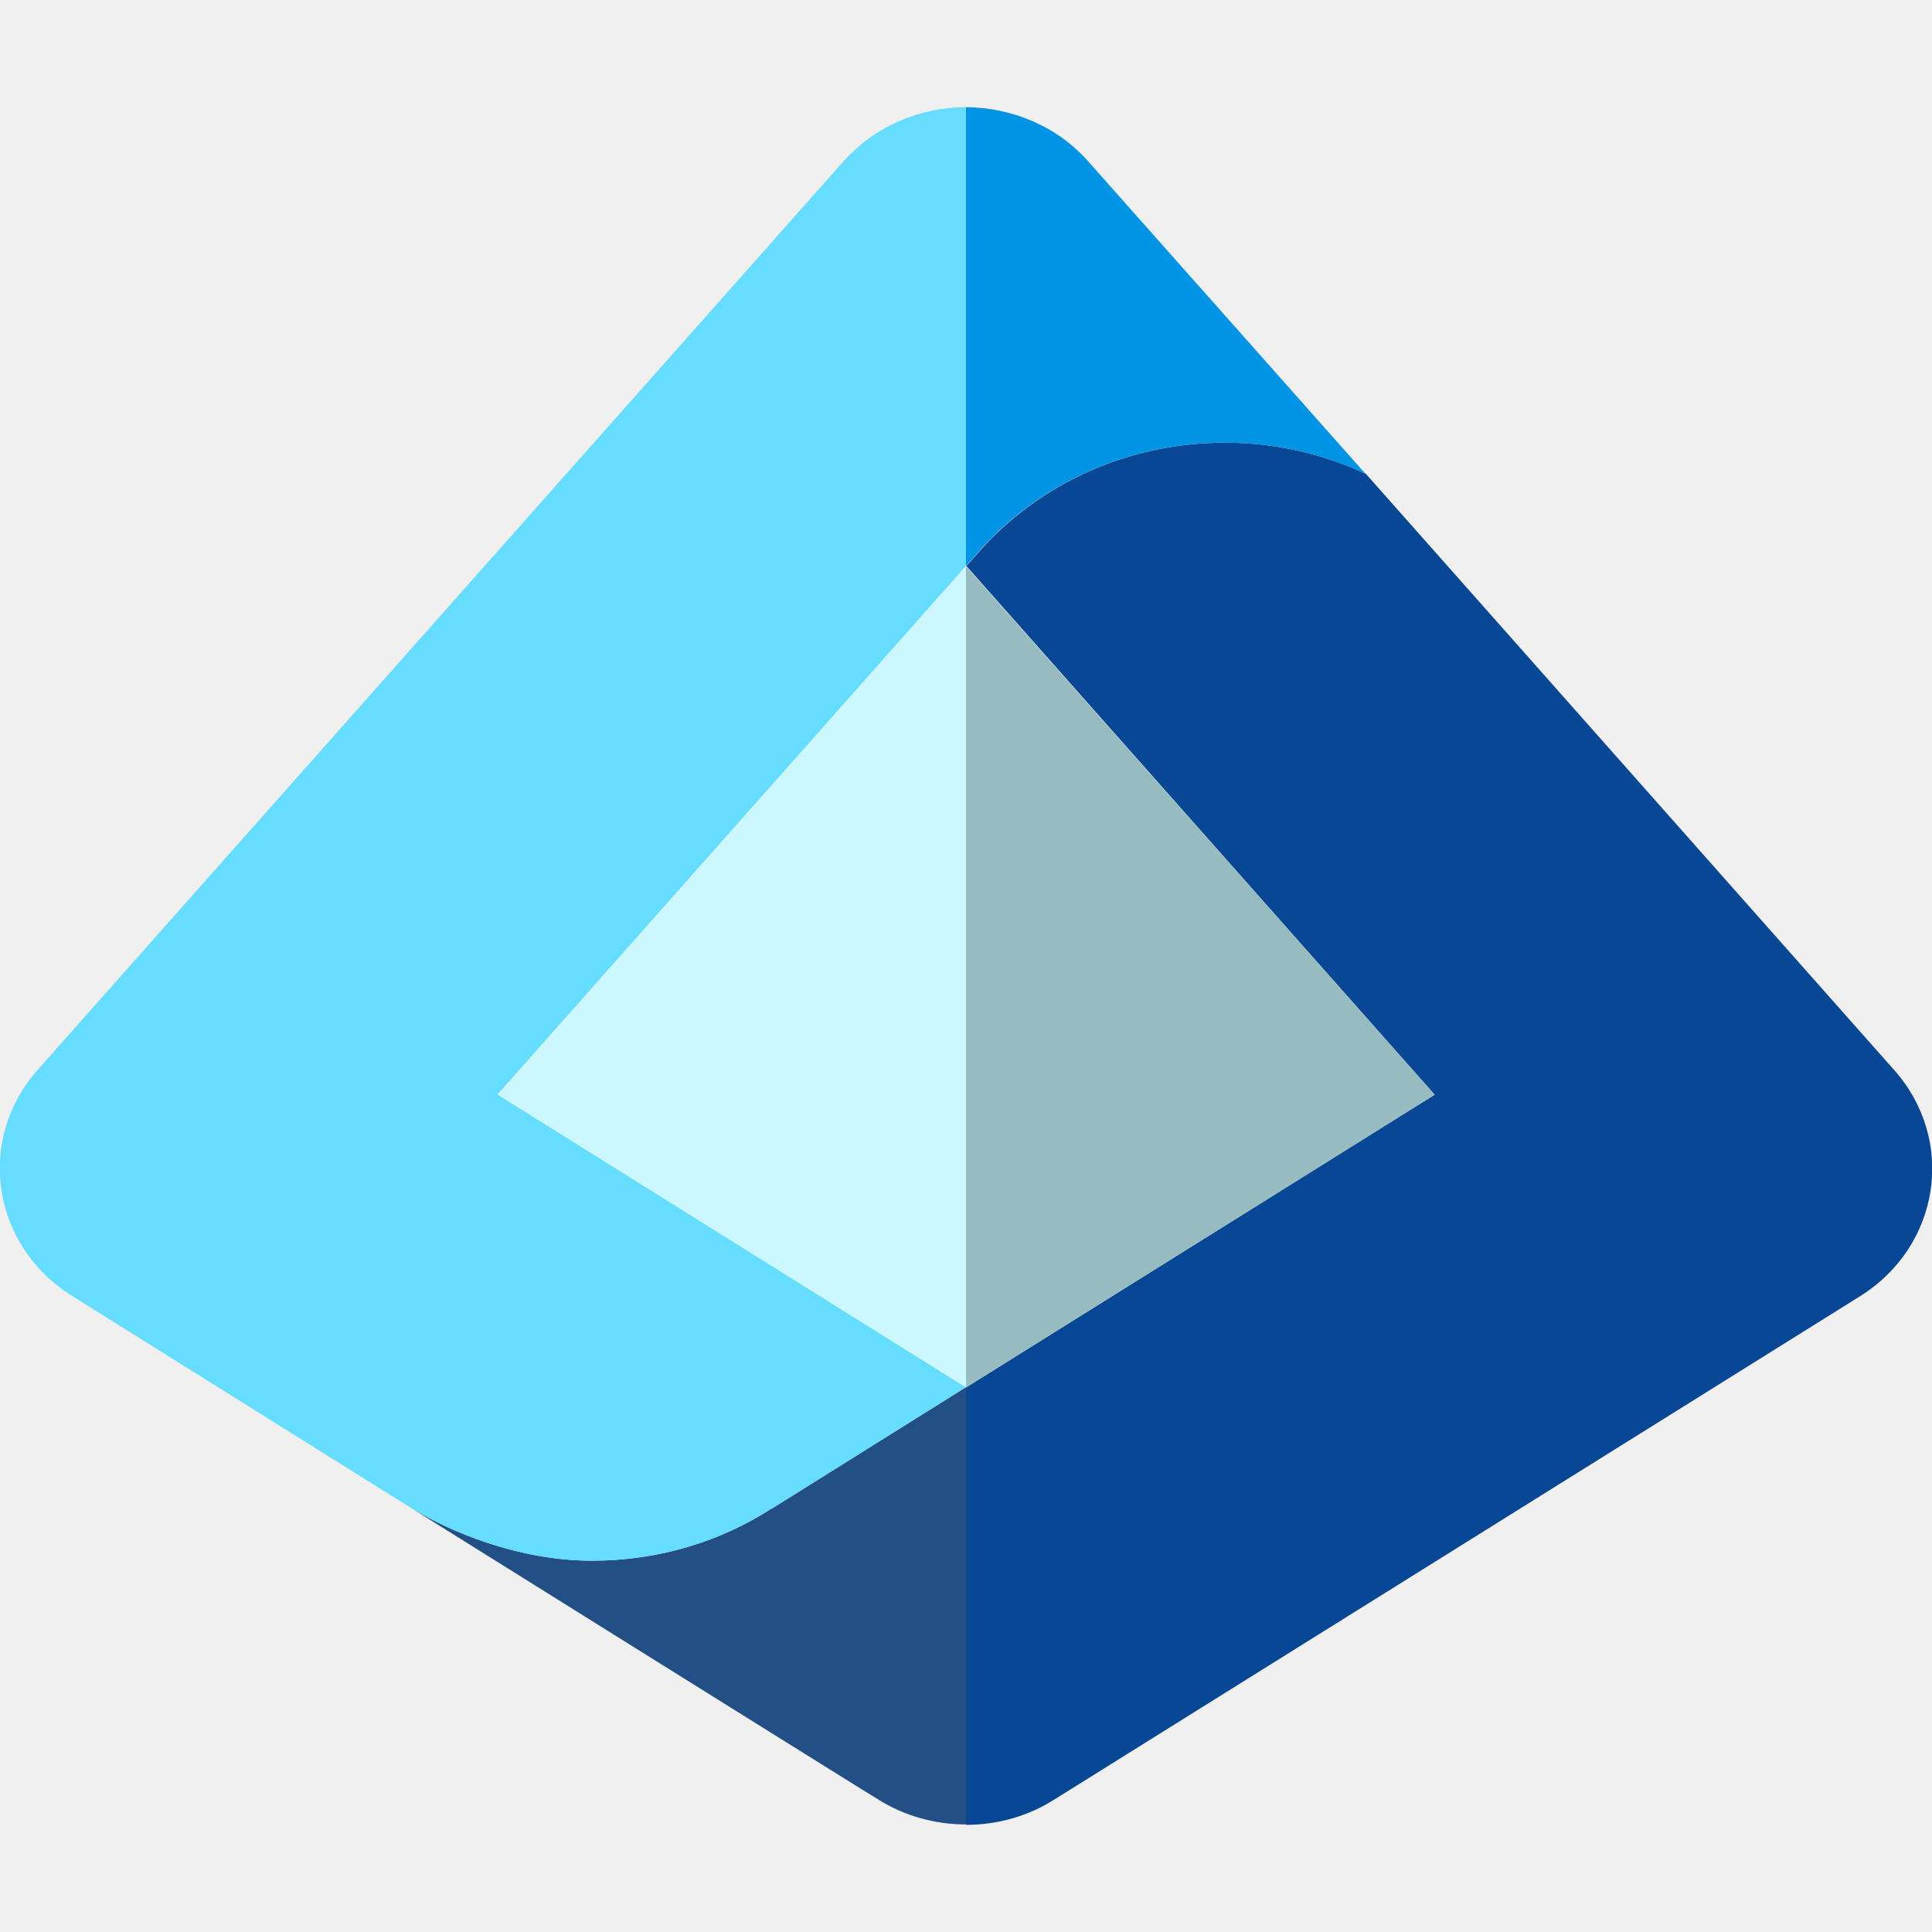
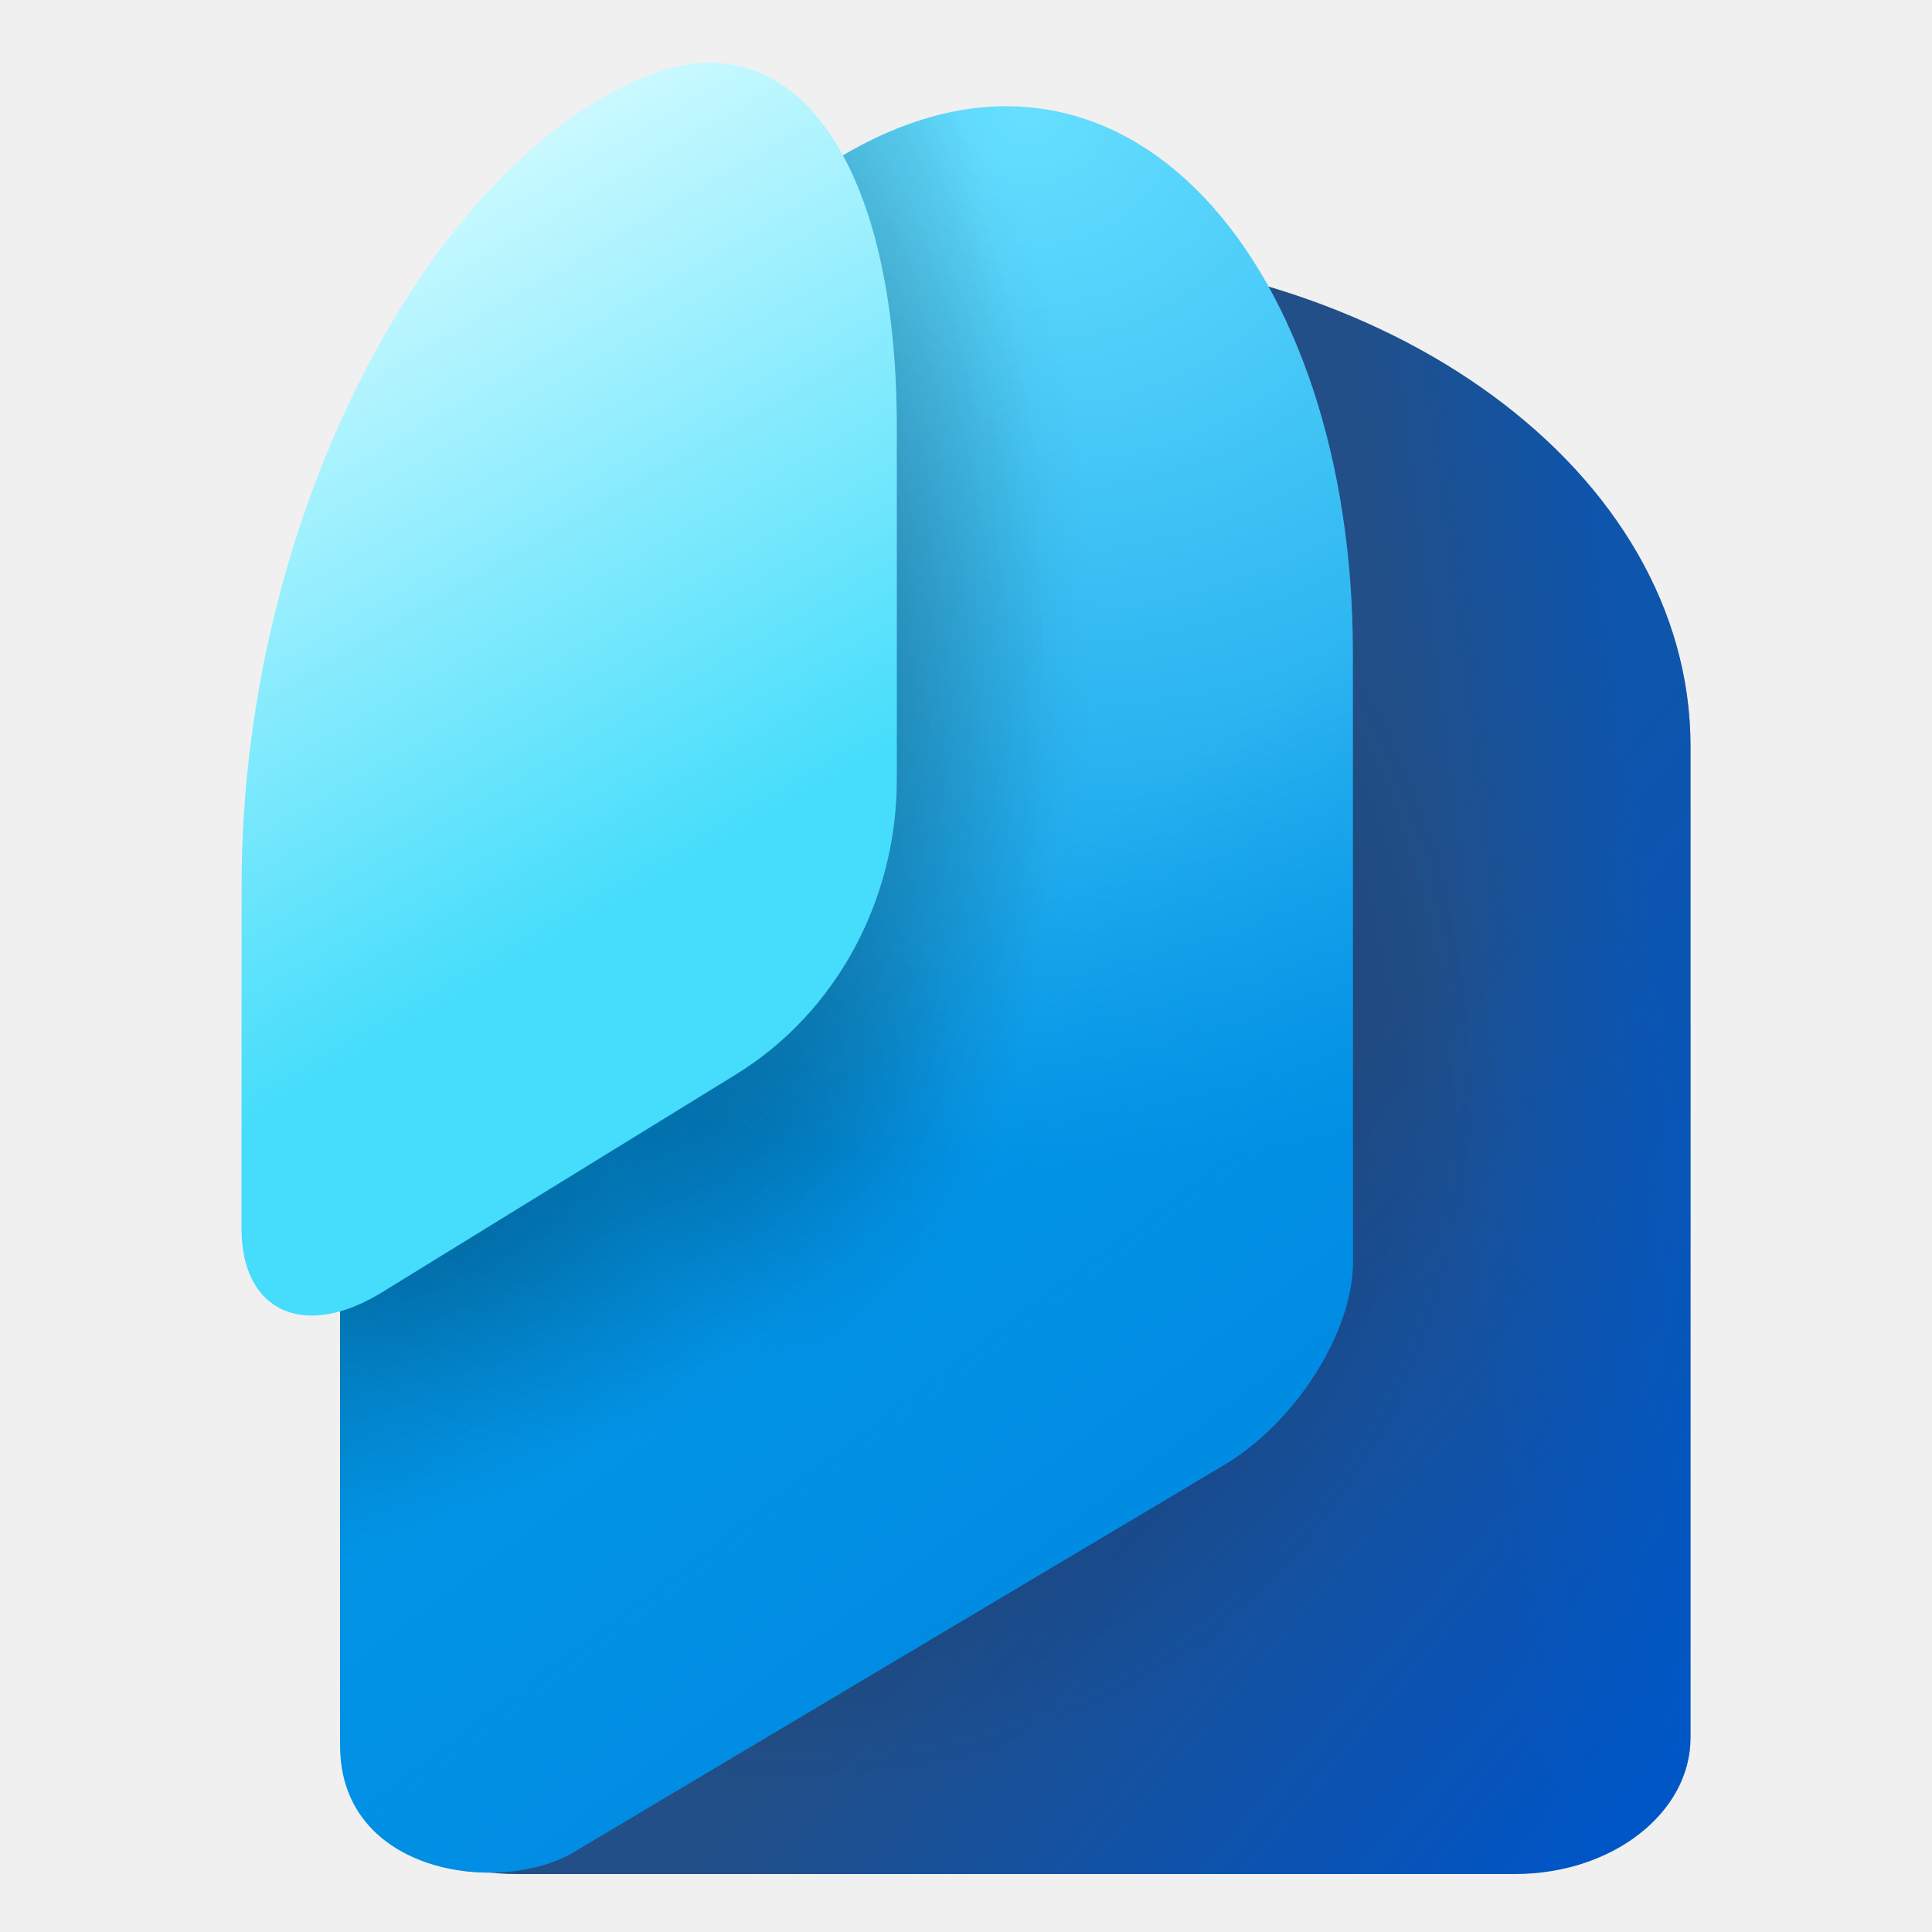
- <svg xmlns="http://www.w3.org/2000/svg" xml:space="preserve" viewBox="0 0 512 512">
-   <path d="M108.1 399.1c11 6.9 29.4 14.5 48.8 14.5 17.7 0 34.1-5.1 47.7-13.9h.1l51.3-32.1v115.9c-8.1 0-16.3-2.2-23.4-6.7 0 .1-124.5-77.7-124.5-77.7" style="fill:#225086" />
-   <path d="M223.4 42.9 10 283.5c-16.5 18.6-12.2 46.7 9.2 60 0 0 79 49.4 88.9 55.6 11 6.9 29.4 14.5 48.8 14.5 17.7 0 34.1-5.1 47.7-13.9h.1l51.3-32.1L131.9 290 256 150V28.4c-12 0-24.1 4.9-32.6 14.5" style="fill:#6df" />
-   <path d="m131.9 290.1 1.4.9L256 367.7V150z" style="fill:#cbf8ff" />
-   <path d="M492.8 343.6c21.4-13.3 25.7-41.4 9.2-60l-140-158c-11.3-5.3-24-8.3-37.3-8.3-26.3 0-49.8 11.3-65.5 29.2l-3.1 3.5 124.1 140.1L256 367.7v115.9c8.2 0 16.3-2.2 23.4-6.7z" style="fill:#074793" />
-   <path d="M256 28.4V150l3.1-3.5c15.6-17.8 39.2-29.2 65.5-29.2 13.4 0 26.1 3 37.3 8.3l-73.4-82.7c-8.4-9.6-20.5-14.4-32.5-14.5" style="fill:#0294e4" />
-   <path d="M380.2 290.1 256 150.1v217.6z" style="fill:#96bcc2" />
+ <svg xmlns="http://www.w3.org/2000/svg" viewBox="0 0 96 96" fill="none">
+   <g clip-path="url(#clip0_84_430)">
+     <g clip-path="url(#clip1_84_430)">
+       <path d="M50.454 12.448C31.927 12.448 16.9 30.811 16.9 44.423V86.346C16.9 90.091 20.805 93.119 25.614 93.119H75.286C80.104 93.119 84 90.084 84 86.346V37.089C84 23.478 68.981 12.448 50.454 12.448Z" fill="url(#paint0_linear_84_430)" />
+       <path d="M50.454 12.448C31.927 12.448 16.9 30.811 16.9 44.423V86.346C16.9 90.091 20.805 93.119 25.614 93.119H75.286C80.104 93.119 84 90.084 84 86.346V37.089C84 23.478 68.981 12.448 50.454 12.448Z" fill="url(#paint1_linear_84_430)" fill-opacity="0.6" />
+       <path d="M50.454 12.448C31.927 12.448 16.9 30.811 16.9 44.423V86.346C16.9 90.091 20.805 93.119 25.614 93.119H75.286C80.104 93.119 84 90.084 84 86.346V37.089C84 23.478 68.981 12.448 50.454 12.448Z" fill="url(#paint2_radial_84_430)" fill-opacity="0.5" />
+       <path d="M42.065 7.614C28.171 15.629 16.905 30.245 16.905 47.34L16.9 86.731C16.9 93.119 24.811 94.184 28.469 92.054L60.69 72.872C64.298 70.79 67.225 66.242 67.225 62.712V32.435C67.225 13.272 55.958 -0.398 42.065 7.614Z" fill="url(#paint3_radial_84_430)" />
+       <path d="M42.065 7.614C28.171 15.629 16.905 30.245 16.905 47.34L16.9 86.731C16.9 93.119 24.811 94.184 28.469 92.054L60.69 72.872C64.298 70.79 67.225 66.242 67.225 62.712V32.435C67.225 13.272 55.958 -0.398 42.065 7.614Z" fill="url(#paint4_radial_84_430)" fill-opacity="0.25" />
+       <path d="M42.065 7.614C28.171 15.629 16.905 30.245 16.905 47.34L16.9 86.731C16.9 93.119 24.811 94.184 28.469 92.054L60.69 72.872C64.298 70.79 67.225 66.242 67.225 62.712V32.435C67.225 13.272 55.958 -0.398 42.065 7.614Z" fill="url(#paint5_radial_84_430)" fill-opacity="0.25" />
+       <path d="M42.065 7.614C28.171 15.629 16.905 30.245 16.905 47.34L16.9 86.731C16.9 93.119 24.811 94.184 28.469 92.054L60.69 72.872C64.298 70.79 67.225 66.242 67.225 62.712V32.435C67.225 13.272 55.958 -0.398 42.065 7.614Z" fill="url(#paint6_radial_84_430)" fill-opacity="0.25" />
+       <path d="M42.065 7.614C28.171 15.629 16.905 30.245 16.905 47.34L16.9 86.731C16.9 93.119 24.811 94.184 28.469 92.054L60.69 72.872C64.298 70.79 67.225 66.242 67.225 62.712V32.435C67.225 13.272 55.958 -0.398 42.065 7.614Z" fill="url(#paint7_linear_84_430)" fill-opacity="0.6" />
+       <path d="M32.448 3.659C21.919 7.542 12.005 24.99 12.005 44.002L12 61.04C12 65.226 15.175 66.617 19.09 64.148L36.571 53.386C41.521 50.339 44.563 44.757 44.563 38.722V21.214C44.563 8.189 39.579 1.029 32.448 3.659Z" fill="url(#paint8_linear_84_430)" />
+     </g>
+   </g>
+   <defs>
+     <linearGradient id="paint0_linear_84_430" x1="55.576" y1="66.731" x2="81.918" y2="88.778" gradientUnits="userSpaceOnUse">
+       <stop stop-color="#224F87" />
+       <stop offset="1" stop-color="#0055C6" />
+     </linearGradient>
+     <linearGradient id="paint1_linear_84_430" x1="82.944" y1="52.783" x2="71.518" y2="54.216" gradientUnits="userSpaceOnUse">
+       <stop stop-color="#0059C5" />
+       <stop offset="1" stop-color="#0059C5" stop-opacity="0" />
+     </linearGradient>
+     <radialGradient id="paint2_radial_84_430" cx="0" cy="0" r="1" gradientUnits="userSpaceOnUse" gradientTransform="translate(36.4453 50.628) rotate(51.4758) scale(40.3141 36.3696)">
+       <stop stop-color="#041642" />
+       <stop offset="1" stop-color="#041642" stop-opacity="0" />
+     </radialGradient>
+     <radialGradient id="paint3_radial_84_430" cx="0" cy="0" r="1" gradientUnits="userSpaceOnUse" gradientTransform="translate(50.6607 5.27905) rotate(101.468) scale(52.7905 58.7614)">
+       <stop stop-color="#66DFFF" />
+       <stop offset="1" stop-color="#0296E6" />
+     </radialGradient>
+     <radialGradient id="paint4_radial_84_430" cx="0" cy="0" r="1" gradientUnits="userSpaceOnUse" gradientTransform="translate(28.474 31.3316) scale(25.9066 40.722)">
+       <stop />
+       <stop offset="1" stop-opacity="0" />
+     </radialGradient>
+     <radialGradient id="paint5_radial_84_430" cx="0" cy="0" r="1" gradientUnits="userSpaceOnUse" gradientTransform="translate(38.7038 30.6662) rotate(-3.01258) scale(13.5717 37.6157)">
+       <stop />
+       <stop offset="1" stop-opacity="0" />
+     </radialGradient>
+     <radialGradient id="paint6_radial_84_430" cx="0" cy="0" r="1" gradientUnits="userSpaceOnUse" gradientTransform="translate(20.1042 61.8066) rotate(63.4736) scale(13.3863 29.831)">
+       <stop />
+       <stop offset="1" stop-opacity="0" />
+     </radialGradient>
+     <linearGradient id="paint7_linear_84_430" x1="43.221" y1="83.099" x2="27.111" y2="61.7" gradientUnits="userSpaceOnUse">
+       <stop stop-color="#0086E2" />
+       <stop offset="1" stop-color="#0086E2" stop-opacity="0" />
+     </linearGradient>
+     <linearGradient id="paint8_linear_84_430" x1="-7.662" y1="25.742" x2="10.532" y2="56.952" gradientUnits="userSpaceOnUse">
+       <stop stop-color="#CDFAFF" />
+       <stop offset="1" stop-color="#45DDFB" />
+     </linearGradient>
+     <clipPath id="clip0_84_430">
+       <rect width="96" height="96" fill="white" />
+     </clipPath>
+     <clipPath id="clip1_84_430">
+       <rect width="96" height="96" fill="white" />
+     </clipPath>
+   </defs>
</svg>
